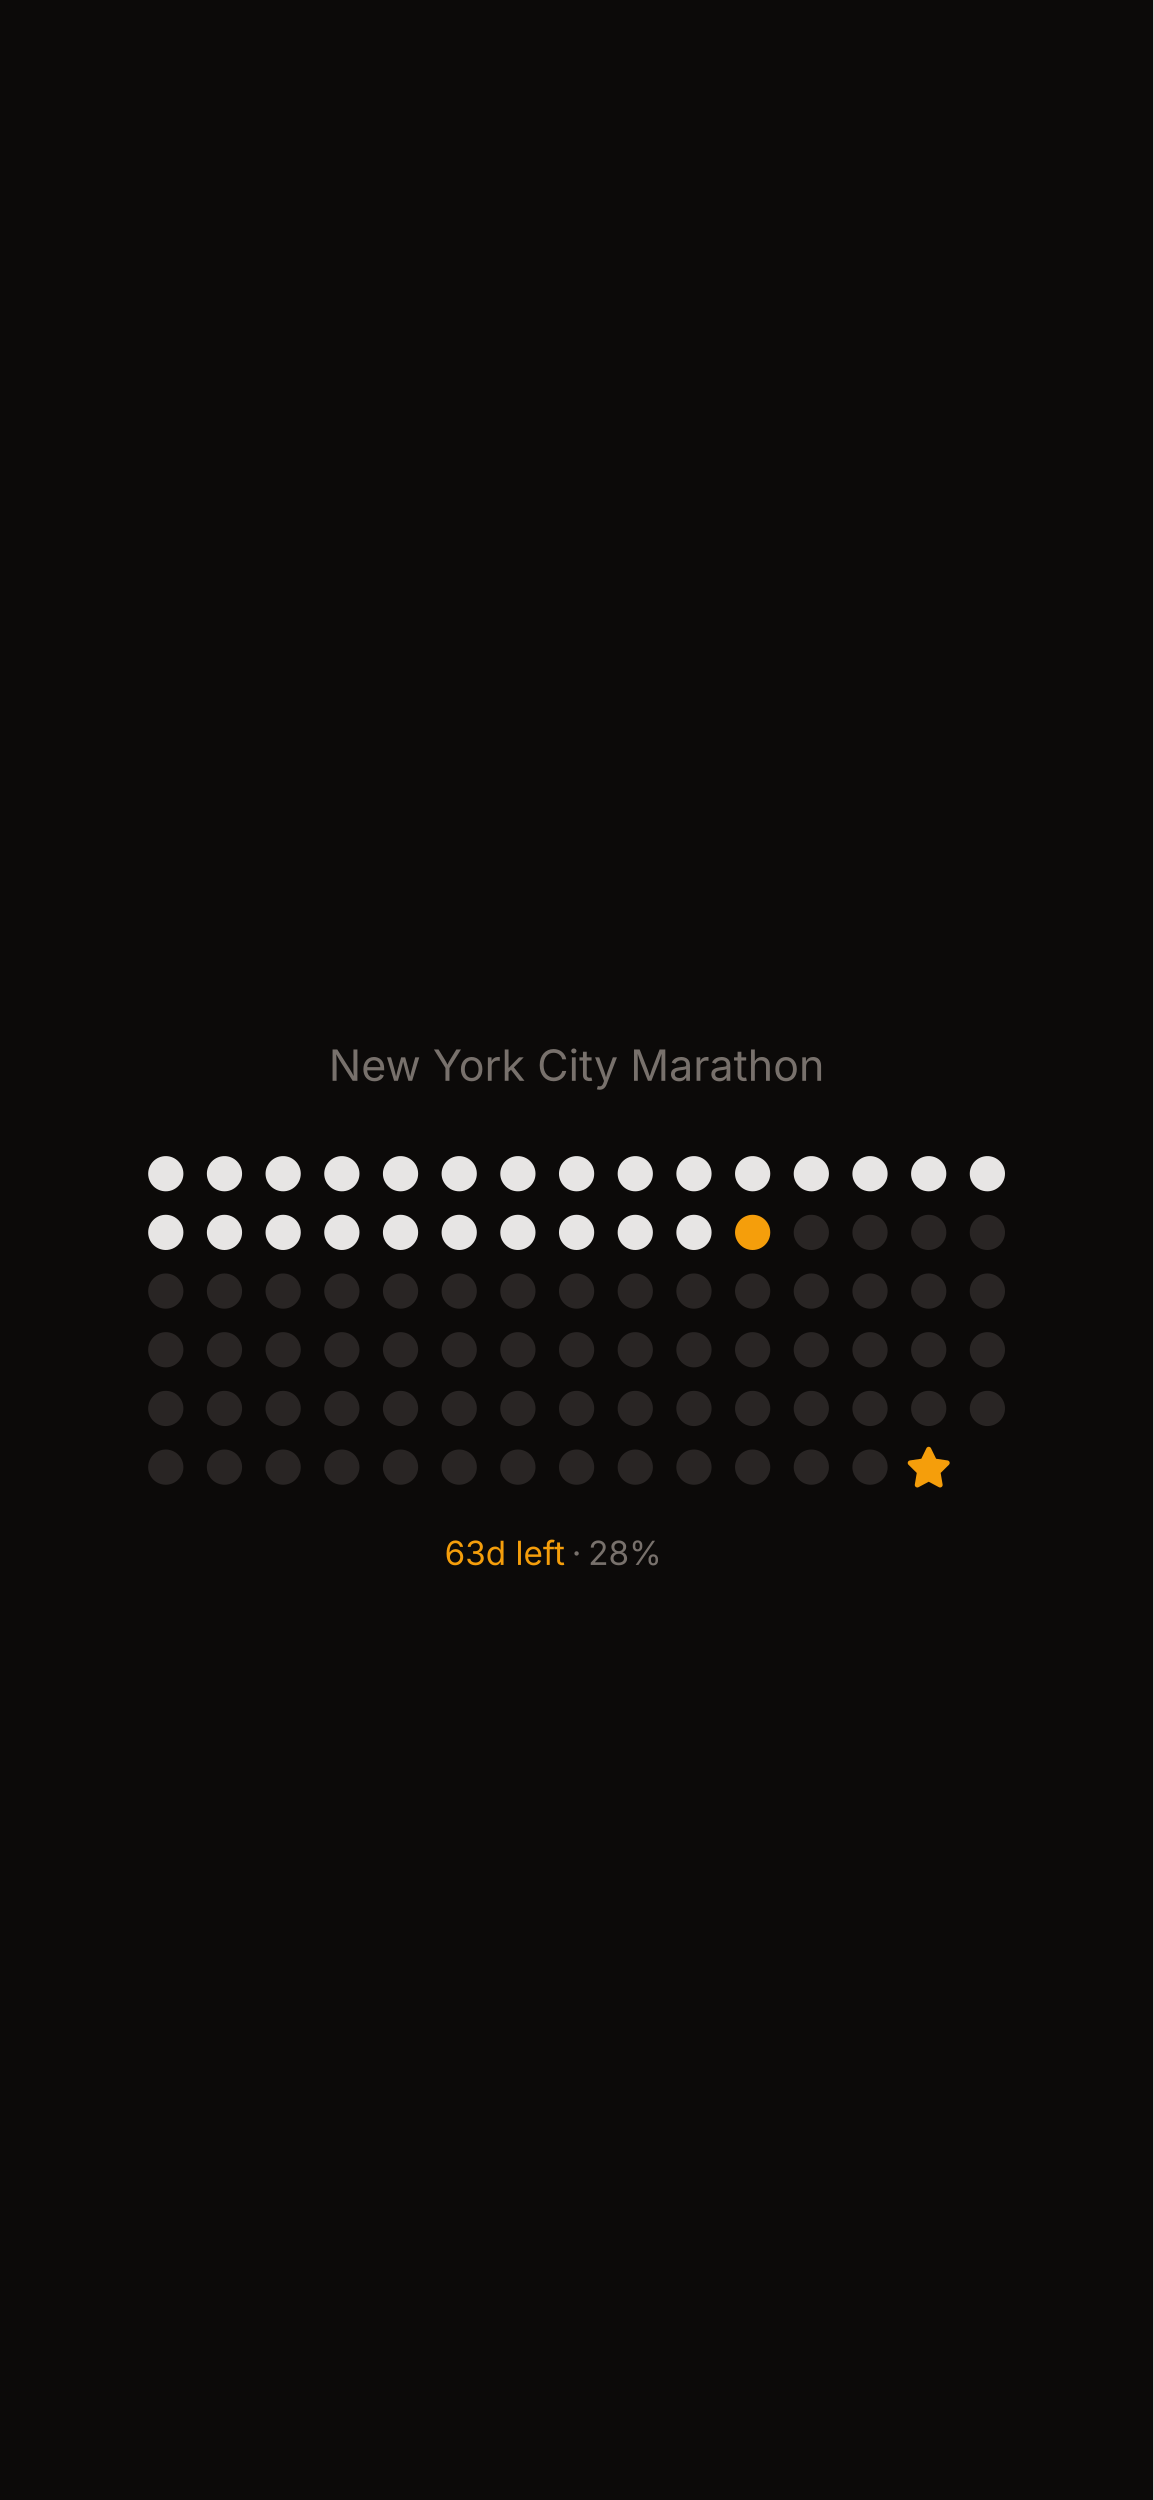
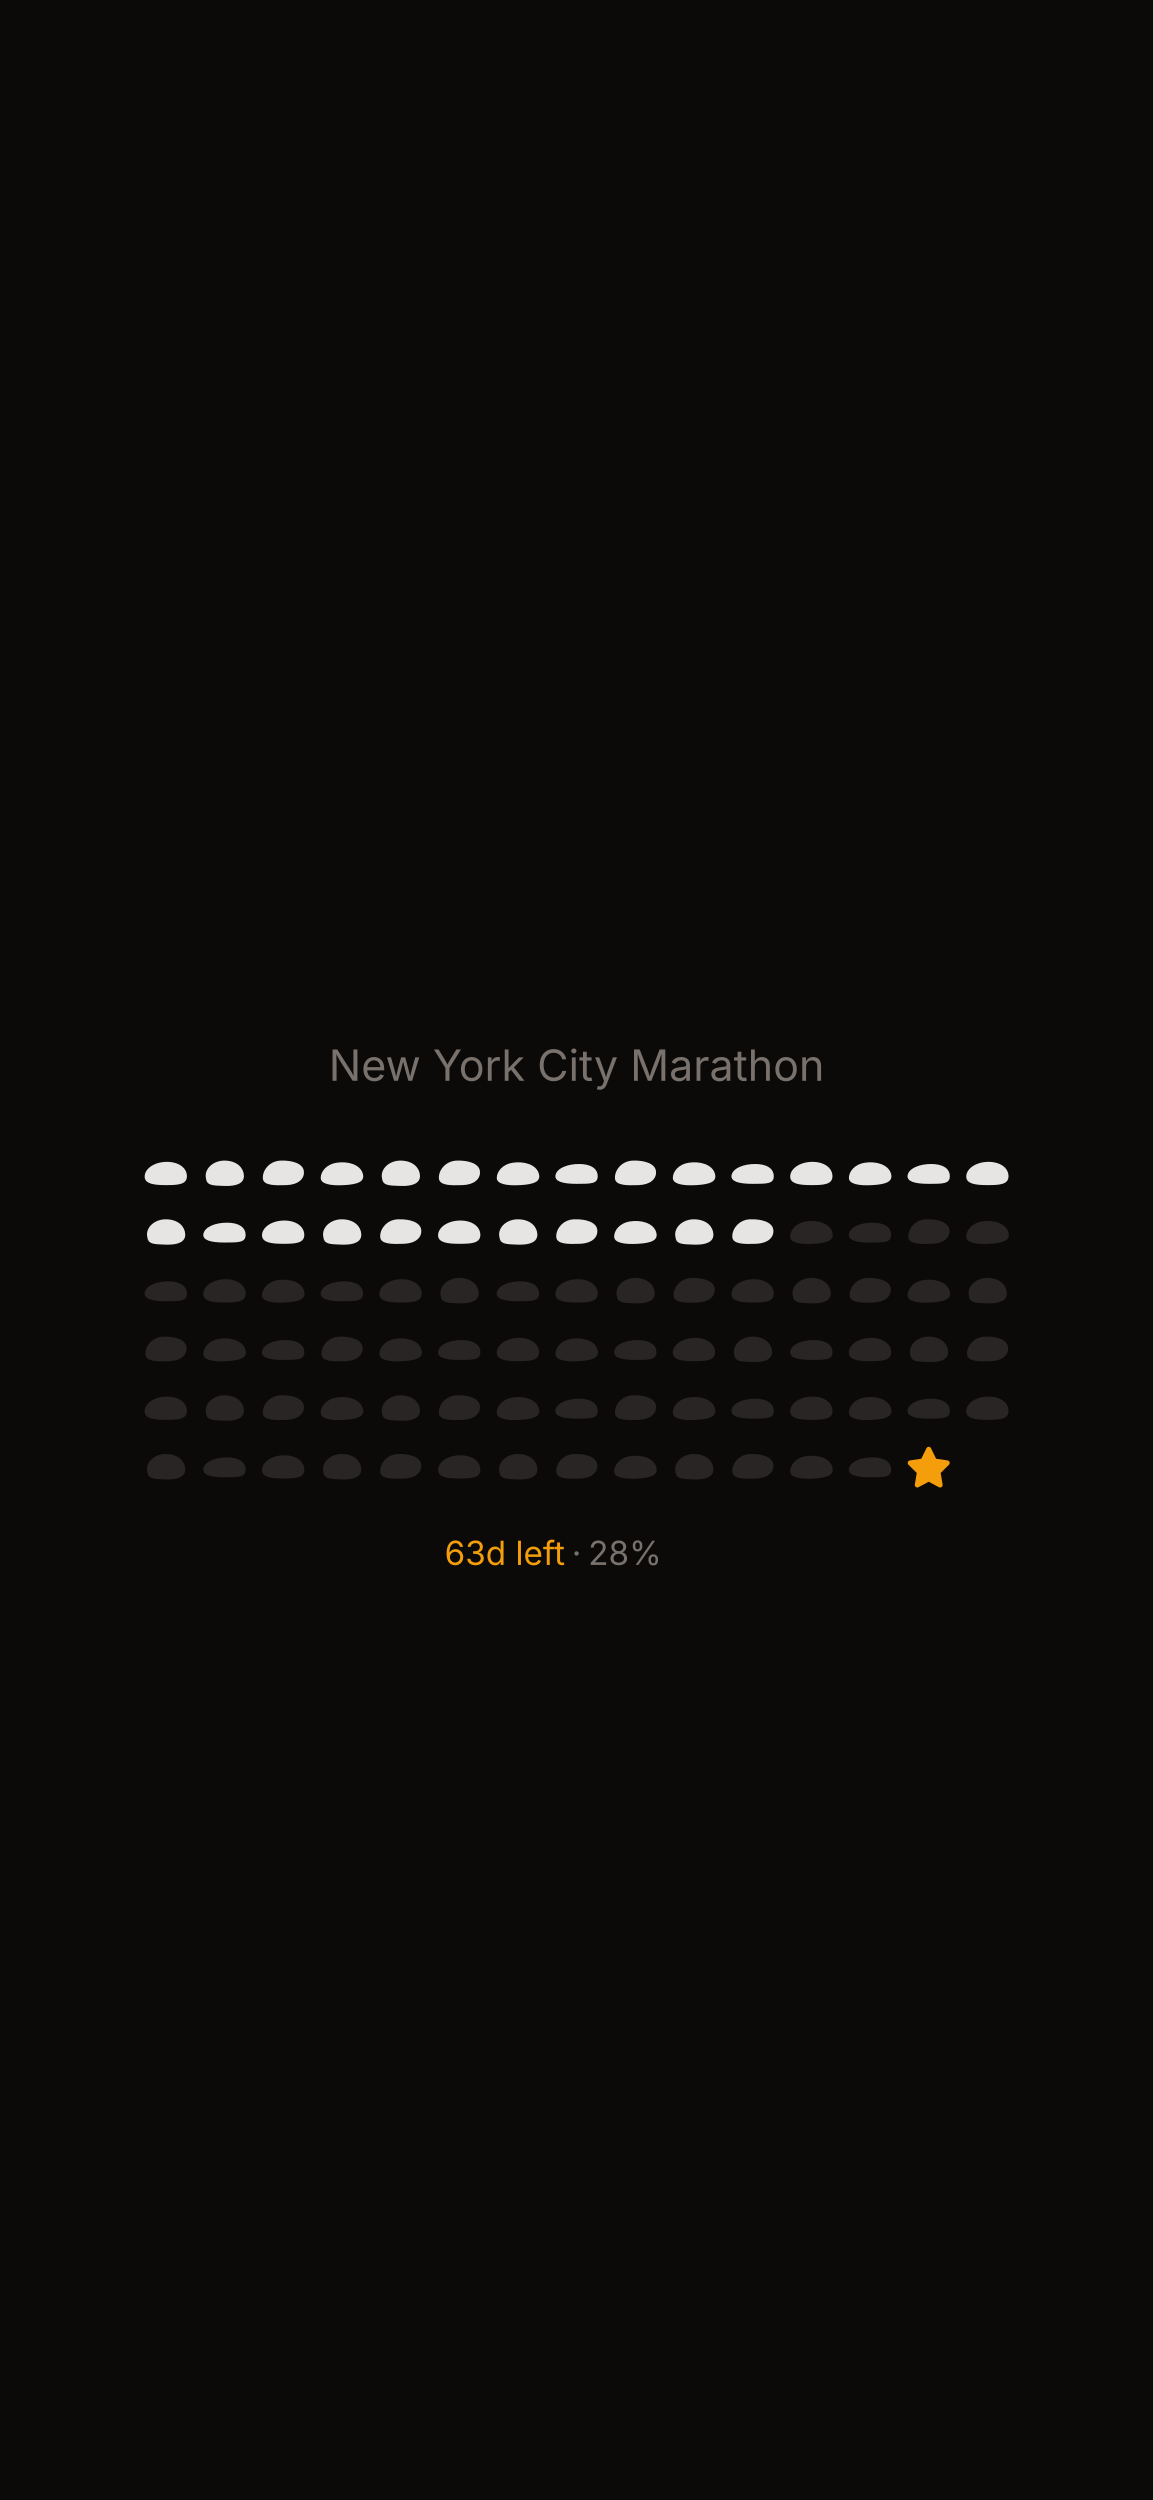
<svg xmlns="http://www.w3.org/2000/svg" width="1179" height="2556" viewBox="0 0 1179 2556">
  <rect id="background" width="1179" height="2556" fill="#0C0A09" />
  <text x="589.5" y="1105" font-family="Geist, Inter, sans-serif" font-size="44" font-weight="400" fill="#78716C" text-anchor="middle">New York City Marathon</text>
  <g id="days">
-     <circle cx="169.5" cy="1200" r="18" fill="#E7E5E4" />
-     <circle cx="229.5" cy="1200" r="18" fill="#E7E5E4" />
-     <circle cx="289.5" cy="1200" r="18" fill="#E7E5E4" />
-     <circle cx="349.5" cy="1200" r="18" fill="#E7E5E4" />
-     <circle cx="409.5" cy="1200" r="18" fill="#E7E5E4" />
-     <circle cx="469.5" cy="1200" r="18" fill="#E7E5E4" />
-     <circle cx="529.5" cy="1200" r="18" fill="#E7E5E4" />
-     <circle cx="589.5" cy="1200" r="18" fill="#E7E5E4" />
-     <circle cx="649.5" cy="1200" r="18" fill="#E7E5E4" />
-     <circle cx="709.5" cy="1200" r="18" fill="#E7E5E4" />
-     <circle cx="769.5" cy="1200" r="18" fill="#E7E5E4" />
-     <circle cx="829.5" cy="1200" r="18" fill="#E7E5E4" />
-     <circle cx="889.5" cy="1200" r="18" fill="#E7E5E4" />
-     <circle cx="949.5" cy="1200" r="18" fill="#E7E5E4" />
-     <circle cx="1009.5" cy="1200" r="18" fill="#E7E5E4" />
-     <circle cx="169.5" cy="1260" r="18" fill="#E7E5E4" />
-     <circle cx="229.5" cy="1260" r="18" fill="#E7E5E4" />
-     <circle cx="289.5" cy="1260" r="18" fill="#E7E5E4" />
-     <circle cx="349.5" cy="1260" r="18" fill="#E7E5E4" />
-     <circle cx="409.5" cy="1260" r="18" fill="#E7E5E4" />
-     <circle cx="469.5" cy="1260" r="18" fill="#E7E5E4" />
-     <circle cx="529.5" cy="1260" r="18" fill="#E7E5E4" />
-     <circle cx="589.5" cy="1260" r="18" fill="#E7E5E4" />
-     <circle cx="649.5" cy="1260" r="18" fill="#E7E5E4" />
-     <circle cx="709.5" cy="1260" r="18" fill="#E7E5E4" />
-     <circle cx="769.5" cy="1260" r="18" fill="#F59E0B" />
-     <circle cx="829.5" cy="1260" r="18" fill="#292524" />
-     <circle cx="889.5" cy="1260" r="18" fill="#292524" />
-     <circle cx="949.5" cy="1260" r="18" fill="#292524" />
-     <circle cx="1009.5" cy="1260" r="18" fill="#292524" />
-     <circle cx="169.5" cy="1320" r="18" fill="#292524" />
-     <circle cx="229.5" cy="1320" r="18" fill="#292524" />
-     <circle cx="289.5" cy="1320" r="18" fill="#292524" />
-     <circle cx="349.5" cy="1320" r="18" fill="#292524" />
-     <circle cx="409.5" cy="1320" r="18" fill="#292524" />
-     <circle cx="469.5" cy="1320" r="18" fill="#292524" />
-     <circle cx="529.5" cy="1320" r="18" fill="#292524" />
-     <circle cx="589.5" cy="1320" r="18" fill="#292524" />
-     <circle cx="649.5" cy="1320" r="18" fill="#292524" />
-     <circle cx="709.5" cy="1320" r="18" fill="#292524" />
-     <circle cx="769.5" cy="1320" r="18" fill="#292524" />
-     <circle cx="829.5" cy="1320" r="18" fill="#292524" />
-     <circle cx="889.5" cy="1320" r="18" fill="#292524" />
-     <circle cx="949.5" cy="1320" r="18" fill="#292524" />
-     <circle cx="1009.5" cy="1320" r="18" fill="#292524" />
-     <circle cx="169.5" cy="1380" r="18" fill="#292524" />
-     <circle cx="229.5" cy="1380" r="18" fill="#292524" />
-     <circle cx="289.5" cy="1380" r="18" fill="#292524" />
-     <circle cx="349.5" cy="1380" r="18" fill="#292524" />
-     <circle cx="409.5" cy="1380" r="18" fill="#292524" />
-     <circle cx="469.5" cy="1380" r="18" fill="#292524" />
-     <circle cx="529.5" cy="1380" r="18" fill="#292524" />
-     <circle cx="589.5" cy="1380" r="18" fill="#292524" />
-     <circle cx="649.5" cy="1380" r="18" fill="#292524" />
-     <circle cx="709.5" cy="1380" r="18" fill="#292524" />
-     <circle cx="769.5" cy="1380" r="18" fill="#292524" />
-     <circle cx="829.5" cy="1380" r="18" fill="#292524" />
-     <circle cx="889.5" cy="1380" r="18" fill="#292524" />
-     <circle cx="949.5" cy="1380" r="18" fill="#292524" />
-     <circle cx="1009.5" cy="1380" r="18" fill="#292524" />
-     <circle cx="169.5" cy="1440" r="18" fill="#292524" />
-     <circle cx="229.5" cy="1440" r="18" fill="#292524" />
-     <circle cx="289.5" cy="1440" r="18" fill="#292524" />
-     <circle cx="349.5" cy="1440" r="18" fill="#292524" />
-     <circle cx="409.5" cy="1440" r="18" fill="#292524" />
-     <circle cx="469.5" cy="1440" r="18" fill="#292524" />
-     <circle cx="529.5" cy="1440" r="18" fill="#292524" />
-     <circle cx="589.5" cy="1440" r="18" fill="#292524" />
-     <circle cx="649.5" cy="1440" r="18" fill="#292524" />
-     <circle cx="709.5" cy="1440" r="18" fill="#292524" />
-     <circle cx="769.5" cy="1440" r="18" fill="#292524" />
-     <circle cx="829.5" cy="1440" r="18" fill="#292524" />
-     <circle cx="889.5" cy="1440" r="18" fill="#292524" />
-     <circle cx="949.5" cy="1440" r="18" fill="#292524" />
-     <circle cx="1009.5" cy="1440" r="18" fill="#292524" />
-     <circle cx="169.5" cy="1500" r="18" fill="#292524" />
-     <circle cx="229.5" cy="1500" r="18" fill="#292524" />
-     <circle cx="289.5" cy="1500" r="18" fill="#292524" />
-     <circle cx="349.5" cy="1500" r="18" fill="#292524" />
-     <circle cx="409.5" cy="1500" r="18" fill="#292524" />
-     <circle cx="469.5" cy="1500" r="18" fill="#292524" />
-     <circle cx="529.5" cy="1500" r="18" fill="#292524" />
-     <circle cx="589.5" cy="1500" r="18" fill="#292524" />
-     <circle cx="649.5" cy="1500" r="18" fill="#292524" />
-     <circle cx="709.5" cy="1500" r="18" fill="#292524" />
-     <circle cx="769.5" cy="1500" r="18" fill="#292524" />
-     <circle cx="829.5" cy="1500" r="18" fill="#292524" />
-     <circle cx="889.5" cy="1500" r="18" fill="#292524" />
+     <path d="M-50 8C-51-10-30-27 0-28S50-14 50 6 28 27 0 27-49 24-50 8Z" transform="translate(169.5 1200) scale(0.432)" fill="#E7E5E4" />
+     <path d="M-44 10C-48-12-26-32 2-31S45-14 46 4 30 30 0 29-42 28-44 10Z" transform="translate(229.5 1200) scale(0.432)" fill="#E7E5E4" />
+     <path d="M-48 12C-50-6-34-30-6-31S47-24 49-6 36 26 8 27-46 28-48 12Z" transform="translate(289.5 1200) scale(0.432)" fill="#E7E5E4" />
+     <path d="M-50 10C-50-4-38-22-12-26S42-22 49-2 40 25 6 27-50 24-50 10Z" transform="translate(349.5 1200) scale(0.432)" fill="#E7E5E4" />
+     <path d="M-44 10C-48-12-26-32 2-31S45-14 46 4 30 30 0 29-42 28-44 10Z" transform="translate(409.5 1200) scale(0.432)" fill="#E7E5E4" />
+     <path d="M-48 12C-50-6-34-30-6-31S47-24 49-6 36 26 8 27-46 28-48 12Z" transform="translate(469.5 1200) scale(0.432)" fill="#E7E5E4" />
+     <path d="M-50 10C-50-4-38-22-12-26S42-22 49-2 40 25 6 27-50 24-50 10Z" transform="translate(529.5 1200) scale(0.432)" fill="#E7E5E4" />
+     <path d="M-50 4C-47-13-22-23 6-23S50-12 50 6 34 24 0 24-52 18-50 4Z" transform="translate(589.5 1200) scale(0.432)" fill="#E7E5E4" />
+     <path d="M-48 12C-50-6-34-30-6-31S47-24 49-6 36 26 8 27-46 28-48 12Z" transform="translate(649.5 1200) scale(0.432)" fill="#E7E5E4" />
+     <path d="M-50 10C-50-4-38-22-12-26S42-22 49-2 40 25 6 27-50 24-50 10Z" transform="translate(709.5 1200) scale(0.432)" fill="#E7E5E4" />
+     <path d="M-50 4C-47-13-22-23 6-23S50-12 50 6 34 24 0 24-52 18-50 4Z" transform="translate(769.5 1200) scale(0.432)" fill="#E7E5E4" />
+     <path d="M-50 8C-51-10-30-27 0-28S50-14 50 6 28 27 0 27-49 24-50 8Z" transform="translate(829.5 1200) scale(0.432)" fill="#E7E5E4" />
+     <path d="M-50 10C-50-4-38-22-12-26S42-22 49-2 40 25 6 27-50 24-50 10Z" transform="translate(889.5 1200) scale(0.432)" fill="#E7E5E4" />
+     <path d="M-50 4C-47-13-22-23 6-23S50-12 50 6 34 24 0 24-52 18-50 4Z" transform="translate(949.5 1200) scale(0.432)" fill="#E7E5E4" />
+     <path d="M-50 8C-51-10-30-27 0-28S50-14 50 6 28 27 0 27-49 24-50 8Z" transform="translate(1009.5 1200) scale(0.432)" fill="#E7E5E4" />
+     <path d="M-44 10C-48-12-26-32 2-31S45-14 46 4 30 30 0 29-42 28-44 10Z" transform="translate(169.5 1260) scale(0.432)" fill="#E7E5E4" />
+     <path d="M-50 4C-47-13-22-23 6-23S50-12 50 6 34 24 0 24-52 18-50 4Z" transform="translate(229.5 1260) scale(0.432)" fill="#E7E5E4" />
+     <path d="M-50 8C-51-10-30-27 0-28S50-14 50 6 28 27 0 27-49 24-50 8Z" transform="translate(289.5 1260) scale(0.432)" fill="#E7E5E4" />
+     <path d="M-44 10C-48-12-26-32 2-31S45-14 46 4 30 30 0 29-42 28-44 10Z" transform="translate(349.5 1260) scale(0.432)" fill="#E7E5E4" />
+     <path d="M-48 12C-50-6-34-30-6-31S47-24 49-6 36 26 8 27-46 28-48 12Z" transform="translate(409.5 1260) scale(0.432)" fill="#E7E5E4" />
+     <path d="M-50 8C-51-10-30-27 0-28S50-14 50 6 28 27 0 27-49 24-50 8Z" transform="translate(469.5 1260) scale(0.432)" fill="#E7E5E4" />
+     <path d="M-44 10C-48-12-26-32 2-31S45-14 46 4 30 30 0 29-42 28-44 10Z" transform="translate(529.5 1260) scale(0.432)" fill="#E7E5E4" />
+     <path d="M-48 12C-50-6-34-30-6-31S47-24 49-6 36 26 8 27-46 28-48 12Z" transform="translate(589.5 1260) scale(0.432)" fill="#E7E5E4" />
+     <path d="M-50 10C-50-4-38-22-12-26S42-22 49-2 40 25 6 27-50 24-50 10Z" transform="translate(649.5 1260) scale(0.432)" fill="#E7E5E4" />
+     <path d="M-44 10C-48-12-26-32 2-31S45-14 46 4 30 30 0 29-42 28-44 10Z" transform="translate(709.5 1260) scale(0.432)" fill="#E7E5E4" />
+     <path d="M-48 12C-50-6-34-30-6-31S47-24 49-6 36 26 8 27-46 28-48 12Z" transform="translate(769.5 1260) scale(0.432)" fill="#E7E5E4" />
+     <path d="M-50 10C-50-4-38-22-12-26S42-22 49-2 40 25 6 27-50 24-50 10Z" transform="translate(829.5 1260) scale(0.432)" fill="#292524" />
+     <path d="M-50 4C-47-13-22-23 6-23S50-12 50 6 34 24 0 24-52 18-50 4Z" transform="translate(889.5 1260) scale(0.432)" fill="#292524" />
+     <path d="M-48 12C-50-6-34-30-6-31S47-24 49-6 36 26 8 27-46 28-48 12Z" transform="translate(949.5 1260) scale(0.432)" fill="#292524" />
+     <path d="M-50 10C-50-4-38-22-12-26S42-22 49-2 40 25 6 27-50 24-50 10Z" transform="translate(1009.5 1260) scale(0.432)" fill="#292524" />
+     <path d="M-50 4C-47-13-22-23 6-23S50-12 50 6 34 24 0 24-52 18-50 4Z" transform="translate(169.5 1320) scale(0.432)" fill="#292524" />
+     <path d="M-50 8C-51-10-30-27 0-28S50-14 50 6 28 27 0 27-49 24-50 8Z" transform="translate(229.5 1320) scale(0.432)" fill="#292524" />
+     <path d="M-50 10C-50-4-38-22-12-26S42-22 49-2 40 25 6 27-50 24-50 10Z" transform="translate(289.5 1320) scale(0.432)" fill="#292524" />
+     <path d="M-50 4C-47-13-22-23 6-23S50-12 50 6 34 24 0 24-52 18-50 4Z" transform="translate(349.5 1320) scale(0.432)" fill="#292524" />
+     <path d="M-50 8C-51-10-30-27 0-28S50-14 50 6 28 27 0 27-49 24-50 8Z" transform="translate(409.5 1320) scale(0.432)" fill="#292524" />
+     <path d="M-44 10C-48-12-26-32 2-31S45-14 46 4 30 30 0 29-42 28-44 10Z" transform="translate(469.5 1320) scale(0.432)" fill="#292524" />
+     <path d="M-50 4C-47-13-22-23 6-23S50-12 50 6 34 24 0 24-52 18-50 4Z" transform="translate(529.5 1320) scale(0.432)" fill="#292524" />
+     <path d="M-50 8C-51-10-30-27 0-28S50-14 50 6 28 27 0 27-49 24-50 8Z" transform="translate(589.5 1320) scale(0.432)" fill="#292524" />
+     <path d="M-44 10C-48-12-26-32 2-31S45-14 46 4 30 30 0 29-42 28-44 10Z" transform="translate(649.5 1320) scale(0.432)" fill="#292524" />
+     <path d="M-48 12C-50-6-34-30-6-31S47-24 49-6 36 26 8 27-46 28-48 12Z" transform="translate(709.5 1320) scale(0.432)" fill="#292524" />
+     <path d="M-50 8C-51-10-30-27 0-28S50-14 50 6 28 27 0 27-49 24-50 8Z" transform="translate(769.5 1320) scale(0.432)" fill="#292524" />
+     <path d="M-44 10C-48-12-26-32 2-31S45-14 46 4 30 30 0 29-42 28-44 10Z" transform="translate(829.5 1320) scale(0.432)" fill="#292524" />
+     <path d="M-48 12C-50-6-34-30-6-31S47-24 49-6 36 26 8 27-46 28-48 12Z" transform="translate(889.5 1320) scale(0.432)" fill="#292524" />
+     <path d="M-50 10C-50-4-38-22-12-26S42-22 49-2 40 25 6 27-50 24-50 10Z" transform="translate(949.5 1320) scale(0.432)" fill="#292524" />
+     <path d="M-44 10C-48-12-26-32 2-31S45-14 46 4 30 30 0 29-42 28-44 10Z" transform="translate(1009.5 1320) scale(0.432)" fill="#292524" />
+     <path d="M-48 12C-50-6-34-30-6-31S47-24 49-6 36 26 8 27-46 28-48 12Z" transform="translate(169.5 1380) scale(0.432)" fill="#292524" />
+     <path d="M-50 10C-50-4-38-22-12-26S42-22 49-2 40 25 6 27-50 24-50 10Z" transform="translate(229.5 1380) scale(0.432)" fill="#292524" />
+     <path d="M-50 4C-47-13-22-23 6-23S50-12 50 6 34 24 0 24-52 18-50 4Z" transform="translate(289.5 1380) scale(0.432)" fill="#292524" />
+     <path d="M-48 12C-50-6-34-30-6-31S47-24 49-6 36 26 8 27-46 28-48 12Z" transform="translate(349.5 1380) scale(0.432)" fill="#292524" />
+     <path d="M-50 10C-50-4-38-22-12-26S42-22 49-2 40 25 6 27-50 24-50 10Z" transform="translate(409.5 1380) scale(0.432)" fill="#292524" />
+     <path d="M-50 4C-47-13-22-23 6-23S50-12 50 6 34 24 0 24-52 18-50 4Z" transform="translate(469.5 1380) scale(0.432)" fill="#292524" />
+     <path d="M-50 8C-51-10-30-27 0-28S50-14 50 6 28 27 0 27-49 24-50 8Z" transform="translate(529.5 1380) scale(0.432)" fill="#292524" />
+     <path d="M-50 10C-50-4-38-22-12-26S42-22 49-2 40 25 6 27-50 24-50 10Z" transform="translate(589.5 1380) scale(0.432)" fill="#292524" />
+     <path d="M-50 4C-47-13-22-23 6-23S50-12 50 6 34 24 0 24-52 18-50 4Z" transform="translate(649.5 1380) scale(0.432)" fill="#292524" />
+     <path d="M-50 8C-51-10-30-27 0-28S50-14 50 6 28 27 0 27-49 24-50 8Z" transform="translate(709.5 1380) scale(0.432)" fill="#292524" />
+     <path d="M-44 10C-48-12-26-32 2-31S45-14 46 4 30 30 0 29-42 28-44 10Z" transform="translate(769.5 1380) scale(0.432)" fill="#292524" />
+     <path d="M-50 4C-47-13-22-23 6-23S50-12 50 6 34 24 0 24-52 18-50 4Z" transform="translate(829.5 1380) scale(0.432)" fill="#292524" />
+     <path d="M-50 8C-51-10-30-27 0-28S50-14 50 6 28 27 0 27-49 24-50 8Z" transform="translate(889.5 1380) scale(0.432)" fill="#292524" />
+     <path d="M-44 10C-48-12-26-32 2-31S45-14 46 4 30 30 0 29-42 28-44 10Z" transform="translate(949.5 1380) scale(0.432)" fill="#292524" />
+     <path d="M-48 12C-50-6-34-30-6-31S47-24 49-6 36 26 8 27-46 28-48 12Z" transform="translate(1009.5 1380) scale(0.432)" fill="#292524" />
+     <path d="M-50 8C-51-10-30-27 0-28S50-14 50 6 28 27 0 27-49 24-50 8Z" transform="translate(169.5 1440) scale(0.432)" fill="#292524" />
+     <path d="M-44 10C-48-12-26-32 2-31S45-14 46 4 30 30 0 29-42 28-44 10Z" transform="translate(229.5 1440) scale(0.432)" fill="#292524" />
+     <path d="M-48 12C-50-6-34-30-6-31S47-24 49-6 36 26 8 27-46 28-48 12Z" transform="translate(289.5 1440) scale(0.432)" fill="#292524" />
+     <path d="M-50 10C-50-4-38-22-12-26S42-22 49-2 40 25 6 27-50 24-50 10Z" transform="translate(349.5 1440) scale(0.432)" fill="#292524" />
+     <path d="M-44 10C-48-12-26-32 2-31S45-14 46 4 30 30 0 29-42 28-44 10Z" transform="translate(409.5 1440) scale(0.432)" fill="#292524" />
+     <path d="M-48 12C-50-6-34-30-6-31S47-24 49-6 36 26 8 27-46 28-48 12Z" transform="translate(469.5 1440) scale(0.432)" fill="#292524" />
+     <path d="M-50 10C-50-4-38-22-12-26S42-22 49-2 40 25 6 27-50 24-50 10Z" transform="translate(529.5 1440) scale(0.432)" fill="#292524" />
+     <path d="M-50 4C-47-13-22-23 6-23S50-12 50 6 34 24 0 24-52 18-50 4Z" transform="translate(589.5 1440) scale(0.432)" fill="#292524" />
+     <path d="M-48 12C-50-6-34-30-6-31S47-24 49-6 36 26 8 27-46 28-48 12Z" transform="translate(649.5 1440) scale(0.432)" fill="#292524" />
+     <path d="M-50 10C-50-4-38-22-12-26S42-22 49-2 40 25 6 27-50 24-50 10Z" transform="translate(709.5 1440) scale(0.432)" fill="#292524" />
+     <path d="M-50 4C-47-13-22-23 6-23S50-12 50 6 34 24 0 24-52 18-50 4Z" transform="translate(769.5 1440) scale(0.432)" fill="#292524" />
+     <path d="M-50 8C-51-10-30-27 0-28S50-14 50 6 28 27 0 27-49 24-50 8Z" transform="translate(829.5 1440) scale(0.432)" fill="#292524" />
+     <path d="M-50 10C-50-4-38-22-12-26S42-22 49-2 40 25 6 27-50 24-50 10Z" transform="translate(889.5 1440) scale(0.432)" fill="#292524" />
+     <path d="M-50 4C-47-13-22-23 6-23S50-12 50 6 34 24 0 24-52 18-50 4Z" transform="translate(949.5 1440) scale(0.432)" fill="#292524" />
+     <path d="M-50 8C-51-10-30-27 0-28S50-14 50 6 28 27 0 27-49 24-50 8Z" transform="translate(1009.5 1440) scale(0.432)" fill="#292524" />
+     <path d="M-44 10C-48-12-26-32 2-31S45-14 46 4 30 30 0 29-42 28-44 10Z" transform="translate(169.5 1500) scale(0.432)" fill="#292524" />
+     <path d="M-50 4C-47-13-22-23 6-23S50-12 50 6 34 24 0 24-52 18-50 4Z" transform="translate(229.5 1500) scale(0.432)" fill="#292524" />
+     <path d="M-50 8C-51-10-30-27 0-28S50-14 50 6 28 27 0 27-49 24-50 8Z" transform="translate(289.5 1500) scale(0.432)" fill="#292524" />
+     <path d="M-44 10C-48-12-26-32 2-31S45-14 46 4 30 30 0 29-42 28-44 10Z" transform="translate(349.5 1500) scale(0.432)" fill="#292524" />
+     <path d="M-48 12C-50-6-34-30-6-31S47-24 49-6 36 26 8 27-46 28-48 12Z" transform="translate(409.5 1500) scale(0.432)" fill="#292524" />
+     <path d="M-50 8C-51-10-30-27 0-28S50-14 50 6 28 27 0 27-49 24-50 8Z" transform="translate(469.5 1500) scale(0.432)" fill="#292524" />
+     <path d="M-44 10C-48-12-26-32 2-31S45-14 46 4 30 30 0 29-42 28-44 10Z" transform="translate(529.5 1500) scale(0.432)" fill="#292524" />
+     <path d="M-48 12C-50-6-34-30-6-31S47-24 49-6 36 26 8 27-46 28-48 12Z" transform="translate(589.5 1500) scale(0.432)" fill="#292524" />
+     <path d="M-50 10C-50-4-38-22-12-26S42-22 49-2 40 25 6 27-50 24-50 10Z" transform="translate(649.5 1500) scale(0.432)" fill="#292524" />
+     <path d="M-44 10C-48-12-26-32 2-31S45-14 46 4 30 30 0 29-42 28-44 10Z" transform="translate(709.5 1500) scale(0.432)" fill="#292524" />
+     <path d="M-48 12C-50-6-34-30-6-31S47-24 49-6 36 26 8 27-46 28-48 12Z" transform="translate(769.5 1500) scale(0.432)" fill="#292524" />
+     <path d="M-50 10C-50-4-38-22-12-26S42-22 49-2 40 25 6 27-50 24-50 10Z" transform="translate(829.5 1500) scale(0.432)" fill="#292524" />
+     <path d="M-50 4C-47-13-22-23 6-23S50-12 50 6 34 24 0 24-52 18-50 4Z" transform="translate(889.5 1500) scale(0.432)" fill="#292524" />
    <path d="M316.9 18c-5.3-11-16.5-18-28.8-18s-23.4 7-28.8 18L195 150.3L51.4 171.5c-12 1.8-22 10.2-25.7 21.7s-.7 24.2 7.9 32.7L137.8 329l-24.6 145.7c-2 12 3 24.2 12.9 31.3s23 8 33.8 2.3l128.3-68.5l128.3 68.5c10.8 5.7 23.9 4.9 33.8-2.3s14.9-19.3 12.9-31.3L438.5 329l104.2-103.1c8.6-8.5 11.7-21.2 7.9-32.7s-13.7-19.9-25.7-21.7l-143.7-21.2z" transform="translate(926.10 1479.20) scale(0.08125)" fill="#F59E0B" />
  </g>
  <text x="577.6" y="1600" font-family="Geist, Inter, sans-serif" font-size="34" fill="#F59E0B" text-anchor="end">63d left</text>
  <text x="589.5" y="1600" font-family="Geist, Inter, sans-serif" font-size="34" fill="#78716C" text-anchor="middle">·</text>
  <text x="601.4" y="1600" font-family="Geist, Inter, sans-serif" font-size="34" fill="#78716C" text-anchor="start">28%</text>
</svg>
